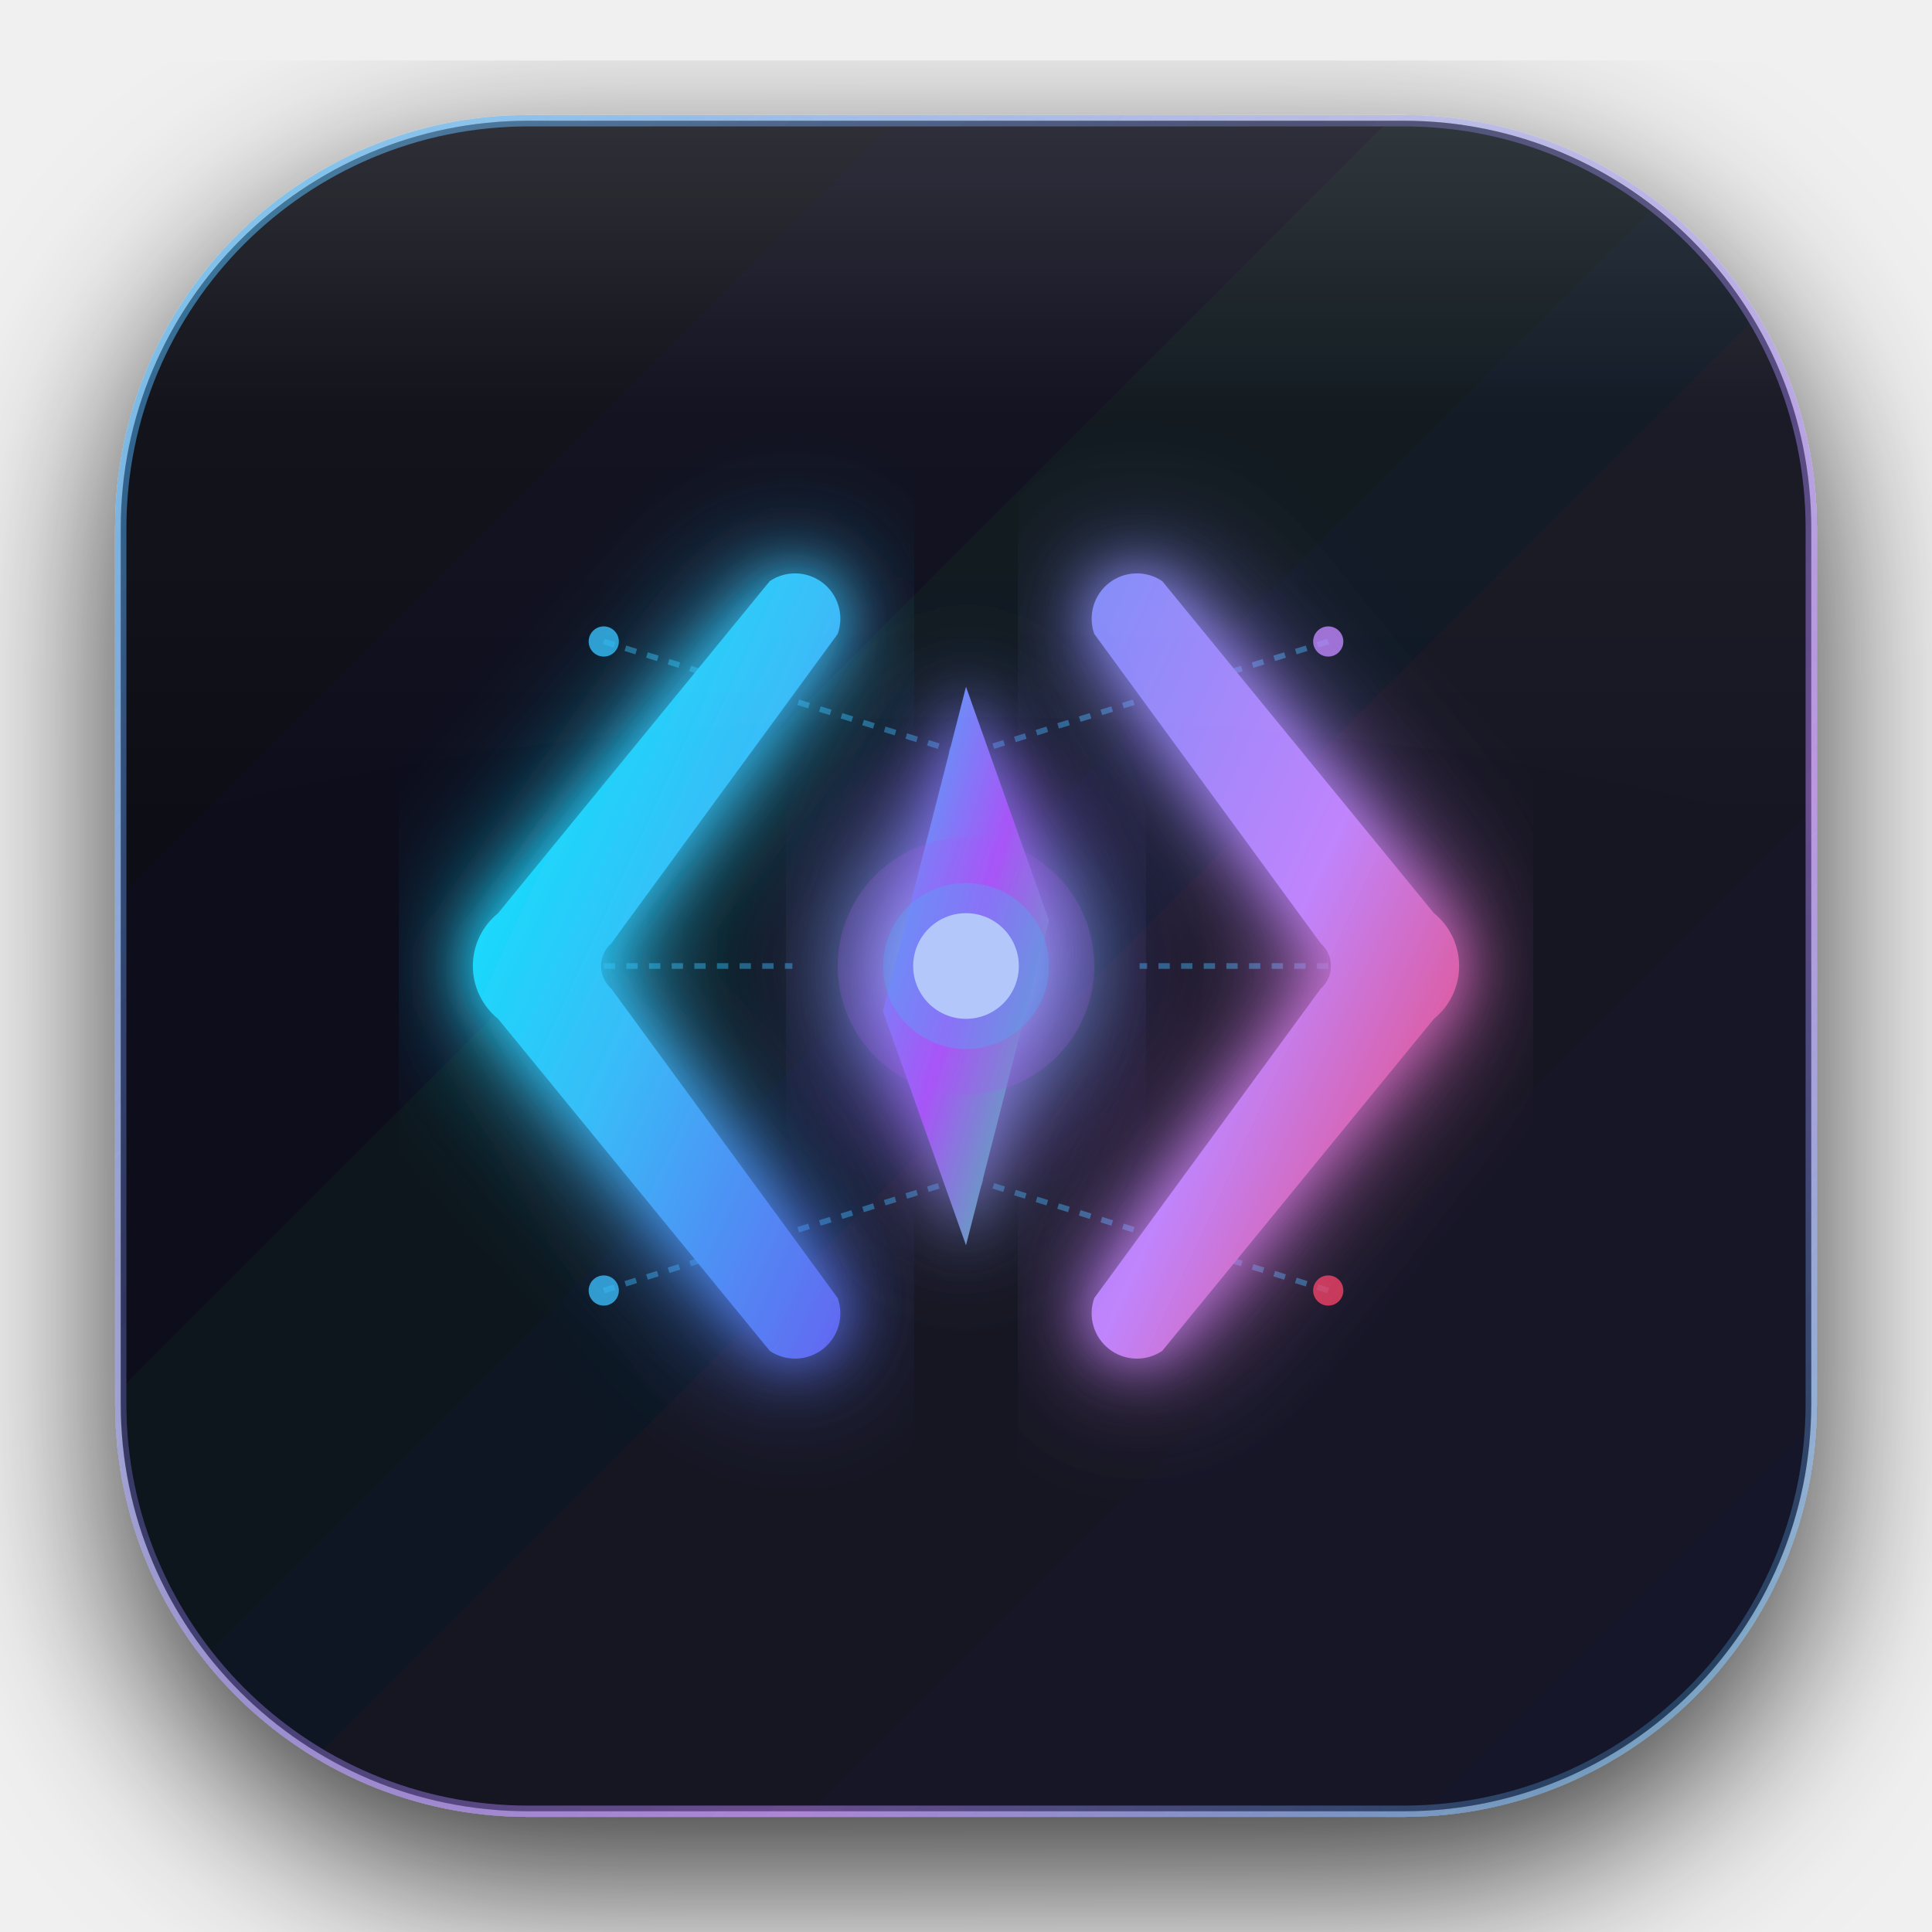
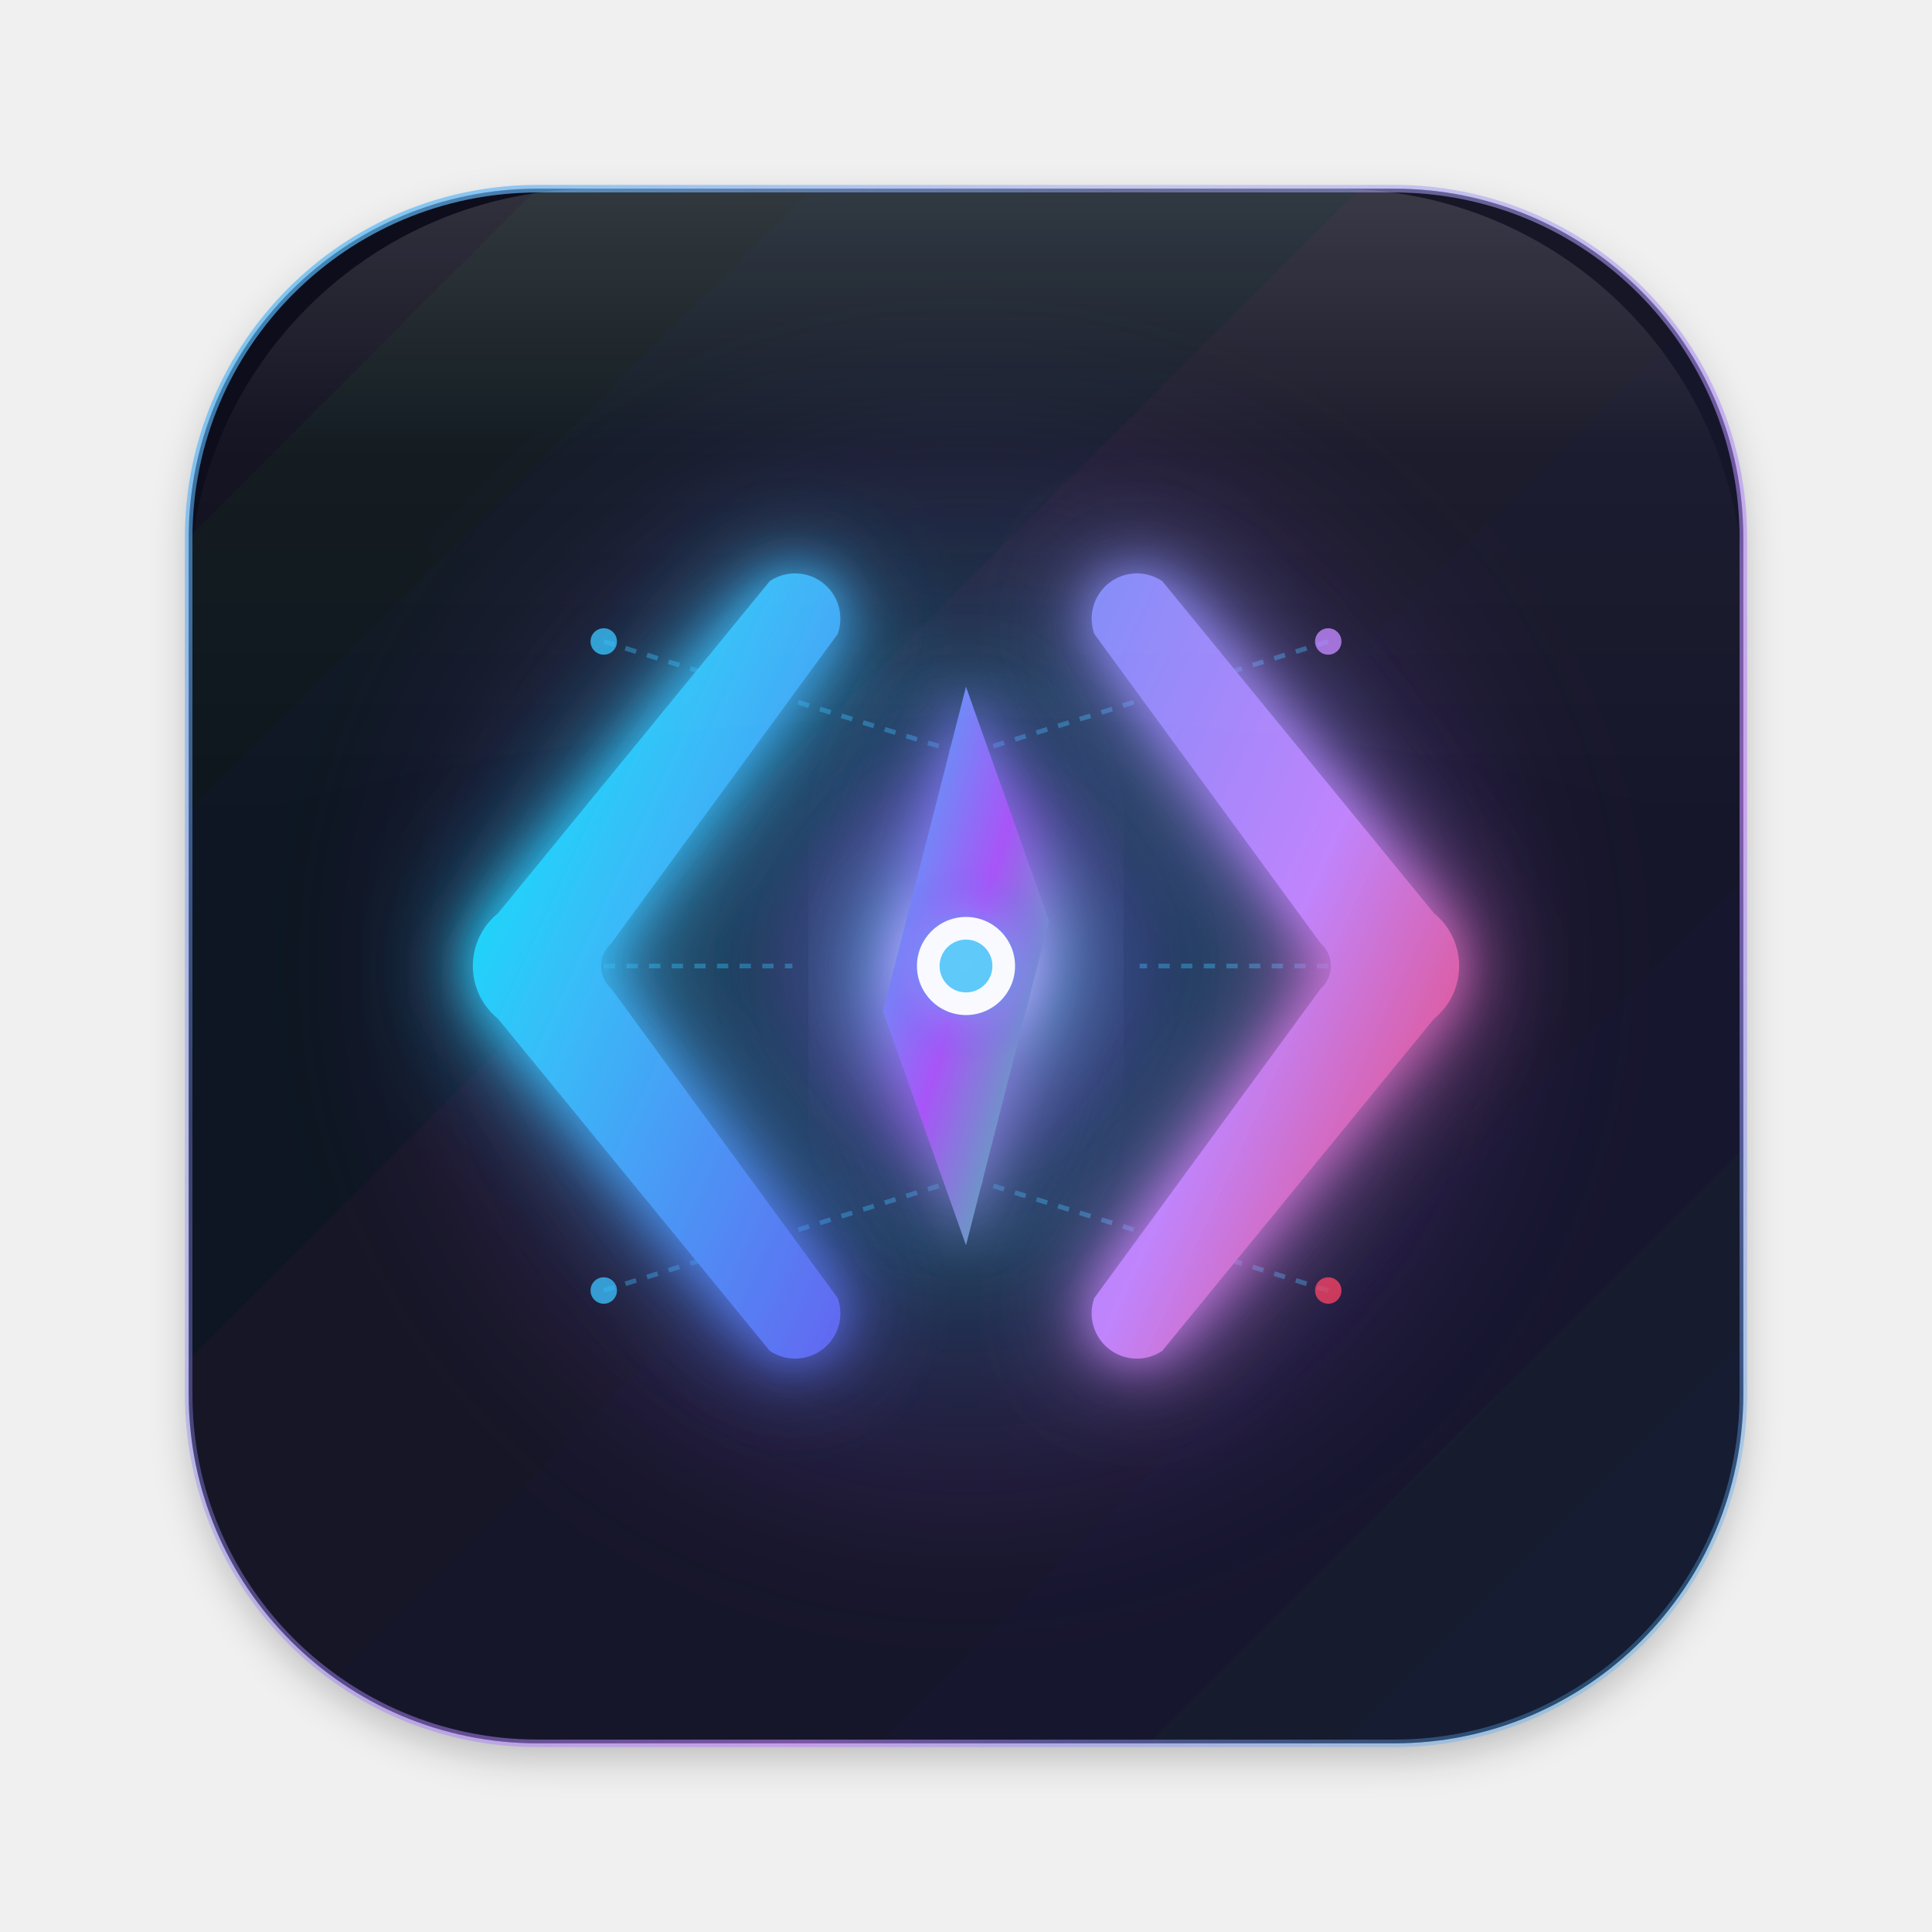
- <svg xmlns="http://www.w3.org/2000/svg" viewBox="0 0 512 512" width="512" height="512" fill="none">
+ <svg xmlns="http://www.w3.org/2000/svg" viewBox="0 0 1024 1024" width="1024" height="1024" fill="none">
  <defs>
    <linearGradient id="bg" x1="0%" y1="0%" x2="100%" y2="100%">
-       <stop offset="0%" stop-color="#0b0d14" />
-       <stop offset="50%" stop-color="#111320" />
-       <stop offset="100%" stop-color="#17192b" />
+       <stop offset="0%" stop-color="#0d101a" />
+       <stop offset="50%" stop-color="#131728" />
+       <stop offset="100%" stop-color="#181b32" />
    </linearGradient>
    <linearGradient id="borderGrad" x1="0%" y1="0%" x2="100%" y2="100%">
-       <stop offset="0%" stop-color="#38bdf8" stop-opacity="0.6" />
-       <stop offset="35%" stop-color="#818cf8" stop-opacity="0.3" />
-       <stop offset="70%" stop-color="#c084fc" stop-opacity="0.5" />
-       <stop offset="100%" stop-color="#38bdf8" stop-opacity="0.2" />
+       <stop offset="0%" stop-color="#38bdf8" stop-opacity="0.7" />
+       <stop offset="30%" stop-color="#818cf8" stop-opacity="0.35" />
+       <stop offset="70%" stop-color="#c084fc" stop-opacity="0.6" />
+       <stop offset="100%" stop-color="#38bdf8" stop-opacity="0.3" />
+     </linearGradient>
+     <linearGradient id="innerBevel" x1="0%" y1="0%" x2="0%" y2="100%">
+       <stop offset="0%" stop-color="#ffffff" stop-opacity="0.2" />
+       <stop offset="20%" stop-color="#ffffff" stop-opacity="0.05" />
+       <stop offset="80%" stop-color="#000000" stop-opacity="0.1" />
+       <stop offset="100%" stop-color="#000000" stop-opacity="0.3" />
    </linearGradient>
    <linearGradient id="leftBracket" x1="0%" y1="0%" x2="100%" y2="100%">
      <stop offset="0%" stop-color="#00f2fe" />
-       <stop offset="50%" stop-color="#38bdf8" />
+       <stop offset="40%" stop-color="#38bdf8" />
      <stop offset="100%" stop-color="#6366f1" />
    </linearGradient>
    <linearGradient id="rightBracket" x1="0%" y1="0%" x2="100%" y2="100%">
      <stop offset="0%" stop-color="#818cf8" />
      <stop offset="50%" stop-color="#c084fc" />
      <stop offset="100%" stop-color="#f43f5e" />
    </linearGradient>
    <linearGradient id="coreGrad" x1="0%" y1="0%" x2="100%" y2="100%">
      <stop offset="0%" stop-color="#38bdf8" />
      <stop offset="50%" stop-color="#a855f7" />
      <stop offset="100%" stop-color="#34d399" />
    </linearGradient>
    <radialGradient id="ambientGlow" cx="50%" cy="50%" r="50%">
      <stop offset="0%" stop-color="#6366f1" stop-opacity="0.45" />
-       <stop offset="45%" stop-color="#38bdf8" stop-opacity="0.2" />
-       <stop offset="80%" stop-color="#a855f7" stop-opacity="0.05" />
+       <stop offset="40%" stop-color="#38bdf8" stop-opacity="0.22" />
+       <stop offset="75%" stop-color="#a855f7" stop-opacity="0.06" />
      <stop offset="100%" stop-color="#000000" stop-opacity="0" />
    </radialGradient>
+     <radialGradient id="centerBloom" cx="50%" cy="50%" r="50%">
+       <stop offset="0%" stop-color="#ffffff" stop-opacity="0.9" />
+       <stop offset="25%" stop-color="#38bdf8" stop-opacity="0.75" />
+       <stop offset="60%" stop-color="#818cf8" stop-opacity="0.3" />
+       <stop offset="100%" stop-color="#6366f1" stop-opacity="0" />
+     </radialGradient>
    <linearGradient id="glassSheen" x1="0%" y1="0%" x2="0%" y2="100%">
-       <stop offset="0%" stop-color="#ffffff" stop-opacity="0.16" />
+       <stop offset="0%" stop-color="#ffffff" stop-opacity="0.15" />
      <stop offset="40%" stop-color="#ffffff" stop-opacity="0.03" />
      <stop offset="100%" stop-color="#ffffff" stop-opacity="0" />
    </linearGradient>
-     <filter id="neonGlow" x="-20%" y="-20%" width="140%" height="140%">
-       <feGaussianBlur stdDeviation="8" result="blur1" />
-       <feGaussianBlur stdDeviation="16" result="blur2" />
+     <filter id="neonGlow" x="-30%" y="-30%" width="160%" height="160%">
+       <feGaussianBlur stdDeviation="14" result="blur1" />
+       <feGaussianBlur stdDeviation="28" result="blur2" />
      <feMerge>
        <feMergeNode in="blur2" />
        <feMergeNode in="blur1" />
        <feMergeNode in="SourceGraphic" />
      </feMerge>
    </filter>
-     <filter id="squircleShadow" x="-10%" y="-10%" width="120%" height="120%">
-       <feDropShadow dx="0" dy="16" stdDeviation="24" flood-color="#000000" flood-opacity="0.8" />
+     <filter id="macShadow" x="-15%" y="-15%" width="130%" height="135%">
+       <feDropShadow dx="0" dy="20" stdDeviation="22" flood-color="#000000" flood-opacity="0.35" />
+       <feDropShadow dx="0" dy="8" stdDeviation="10" flood-color="#000000" flood-opacity="0.22" />
    </filter>
+     <clipPath id="squircleClip">
+       <rect x="100" y="100" width="824" height="824" rx="185" ry="185" />
+     </clipPath>
  </defs>
-   <circle cx="256" cy="256" r="210" fill="url(#ambientGlow)" />
-   <g filter="url(#squircleShadow)">
-     <rect x="32" y="32" width="448" height="448" rx="108" fill="url(#bg)" />
-     <rect x="32" y="32" width="448" height="448" rx="108" fill="none" stroke="url(#borderGrad)" stroke-width="3" />
+   <g filter="url(#macShadow)">
+     <rect x="100" y="100" width="824" height="824" rx="185" ry="185" fill="url(#bg)" />
  </g>
-   <g opacity="0.45" stroke="#38bdf8" stroke-width="1.5" stroke-dasharray="3 3">
-     <line x1="160" y1="170" x2="256" y2="200" />
-     <line x1="352" y1="170" x2="256" y2="200" />
-     <line x1="256" y1="200" x2="256" y2="312" />
-     <line x1="160" y1="342" x2="256" y2="312" />
-     <line x1="352" y1="342" x2="256" y2="312" />
-     <line x1="130" y1="256" x2="210" y2="256" />
-     <line x1="382" y1="256" x2="302" y2="256" />
+   <g clip-path="url(#squircleClip)">
+     <circle cx="512" cy="512" r="380" fill="url(#ambientGlow)" />
+     <g opacity="0.4" stroke="#38bdf8" stroke-width="2.5" stroke-dasharray="6 6">
+       <line x1="320" y1="340" x2="512" y2="400" />
+       <line x1="704" y1="340" x2="512" y2="400" />
+       <line x1="512" y1="400" x2="512" y2="624" />
+       <line x1="320" y1="684" x2="512" y2="624" />
+       <line x1="704" y1="684" x2="512" y2="624" />
+       <line x1="260" y1="512" x2="420" y2="512" />
+       <line x1="764" y1="512" x2="604" y2="512" />
+     </g>
+     <g>
+       <circle cx="320" cy="340" r="7" fill="#38bdf8" opacity="0.8" />
+       <circle cx="704" cy="340" r="7" fill="#c084fc" opacity="0.8" />
+       <circle cx="320" cy="684" r="7" fill="#38bdf8" opacity="0.8" />
+       <circle cx="704" cy="684" r="7" fill="#f43f5e" opacity="0.8" />
+       <circle cx="260" cy="512" r="6" fill="#00f2fe" opacity="0.75" />
+       <circle cx="764" cy="512" r="6" fill="#f43f5e" opacity="0.75" />
+     </g>
+     <circle cx="512" cy="512" r="130" fill="url(#ambientGlow)" />
+     <g filter="url(#neonGlow)">
+       <path d="M 408 308                L 264 484                A 36 36 0 0 0 264 540                L 408 716                A 24 24 0 0 0 444 688                L 324 524                A 16 16 0 0 1 324 500                L 444 336                A 24 24 0 0 0 408 308 Z" fill="url(#leftBracket)" />
+     </g>
+     <g filter="url(#neonGlow)">
+       <path d="M 616 308                L 760 484                A 36 36 0 0 1 760 540                L 616 716                A 24 24 0 0 1 580 688                L 700 524                A 16 16 0 0 0 700 500                L 580 336                A 24 24 0 0 1 616 308 Z" fill="url(#rightBracket)" />
+     </g>
+     <g filter="url(#neonGlow)">
+       <path d="M 512 364                L 556 488                L 512 660                L 468 536 Z" fill="url(#coreGrad)" />
+       <circle cx="512" cy="512" r="52" fill="url(#centerBloom)" />
+       <circle cx="512" cy="512" r="26" fill="#ffffff" opacity="0.95" />
+       <circle cx="512" cy="512" r="14" fill="#38bdf8" opacity="0.8" />
+     </g>
+     <path d="M 100 316              C 100 196 196 100 316 100              L 708 100              C 828 100 924 196 924 316              L 924 440              C 660 360 364 360 100 440 Z" fill="url(#glassSheen)" />
+     <rect x="101" y="101" width="822" height="822" rx="184" ry="184" fill="none" stroke="url(#innerBevel)" stroke-width="2" />
  </g>
-   <g>
-     <circle cx="160" cy="170" r="4" fill="#38bdf8" opacity="0.8" />
-     <circle cx="352" cy="170" r="4" fill="#c084fc" opacity="0.8" />
-     <circle cx="160" cy="342" r="4" fill="#38bdf8" opacity="0.8" />
-     <circle cx="352" cy="342" r="4" fill="#f43f5e" opacity="0.8" />
-     <circle cx="130" cy="256" r="3.5" fill="#00f2fe" opacity="0.7" />
-     <circle cx="382" cy="256" r="3.5" fill="#f43f5e" opacity="0.7" />
-   </g>
-   <circle cx="256" cy="256" r="70" fill="url(#ambientGlow)" />
-   <g filter="url(#neonGlow)">
-     <path d="M 204 154              L 132 242              A 18 18 0 0 0 132 270              L 204 358              A 12 12 0 0 0 222 344              L 162 262              A 8 8 0 0 1 162 250              L 222 168              A 12 12 0 0 0 204 154 Z" fill="url(#leftBracket)" />
-   </g>
-   <g filter="url(#neonGlow)">
-     <path d="M 308 154              L 380 242              A 18 18 0 0 1 380 270              L 308 358              A 12 12 0 0 1 290 344              L 350 262              A 8 8 0 0 0 350 250              L 290 168              A 12 12 0 0 1 308 154 Z" fill="url(#rightBracket)" />
-   </g>
-   <g filter="url(#neonGlow)">
-     <path d="M 256 182              L 278 244              L 256 330              L 234 268 Z" fill="url(#coreGrad)" />
-     <circle cx="256" cy="256" r="14" fill="#ffffff" opacity="0.95" />
-     <circle cx="256" cy="256" r="22" fill="#38bdf8" opacity="0.35" />
-     <circle cx="256" cy="256" r="34" fill="#a855f7" opacity="0.2" />
-   </g>
-   <path d="M 32 140            C 32 80 80 32 140 32            L 372 32            C 432 32 480 80 480 140            L 480 220            C 340 180 172 180 32 220 Z" fill="url(#glassSheen)" opacity="0.9" />
+   <rect x="100" y="100" width="824" height="824" rx="185" ry="185" fill="none" stroke="url(#borderGrad)" stroke-width="4" />
</svg>
